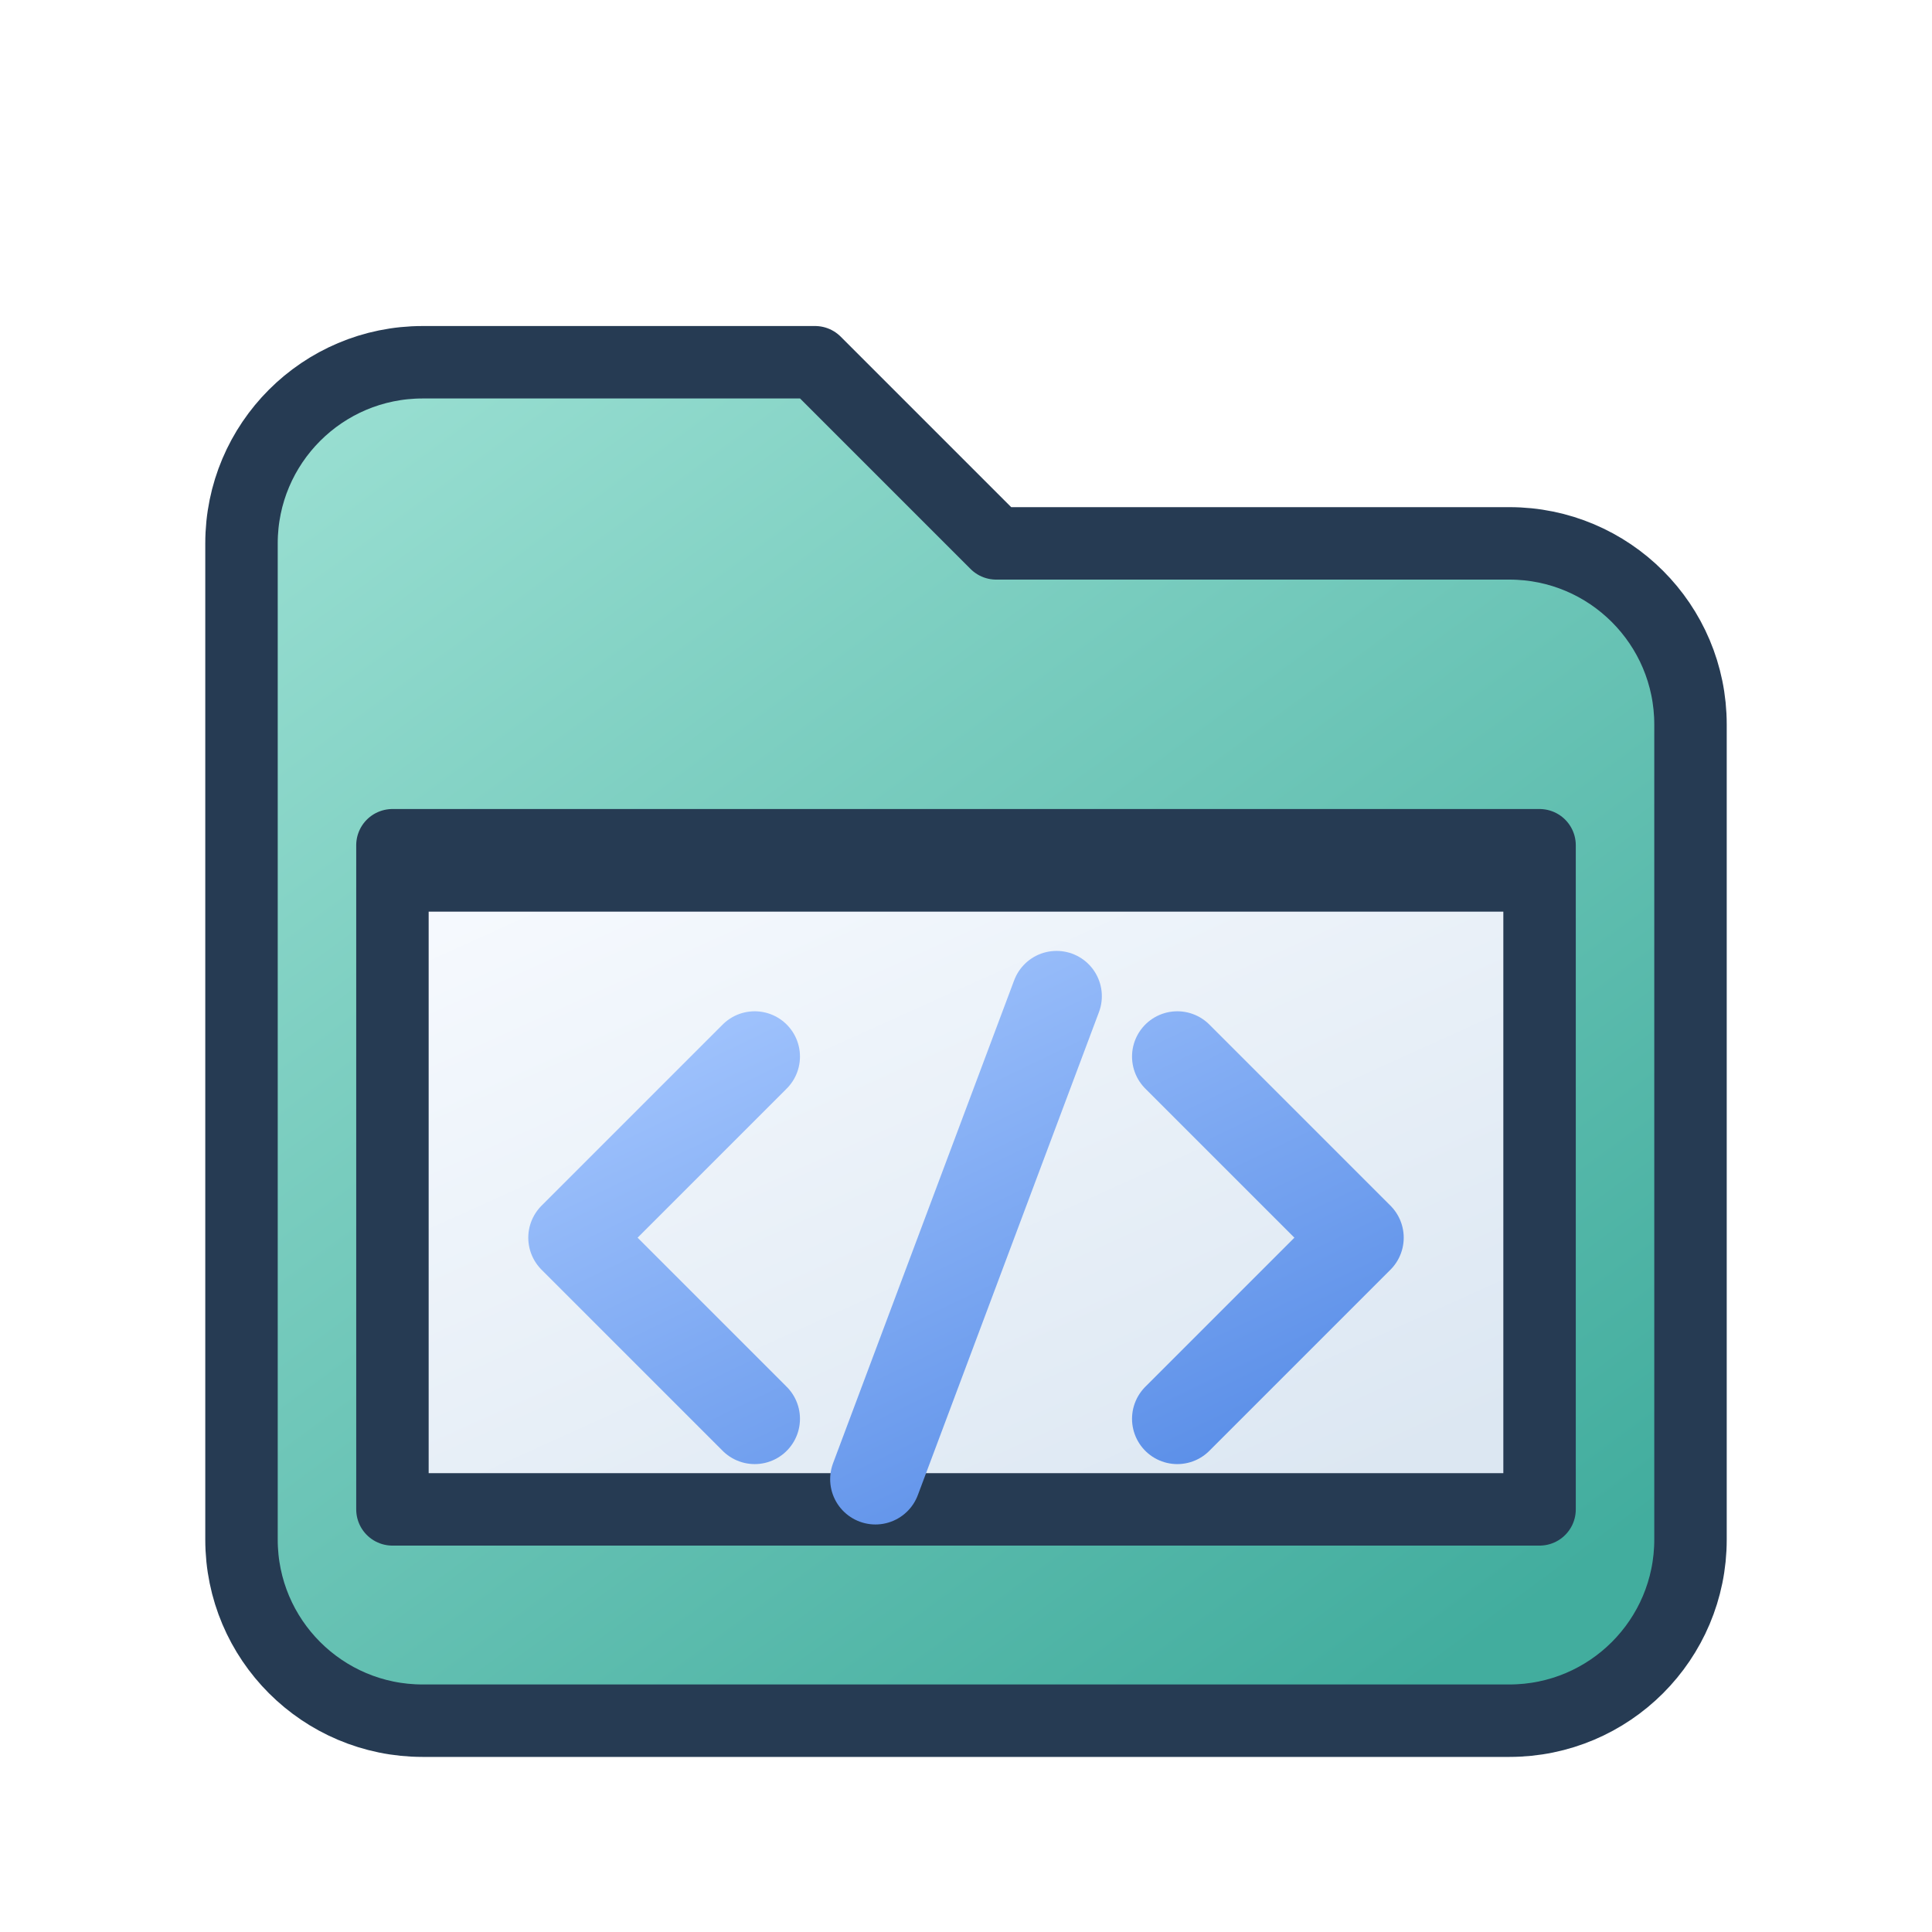
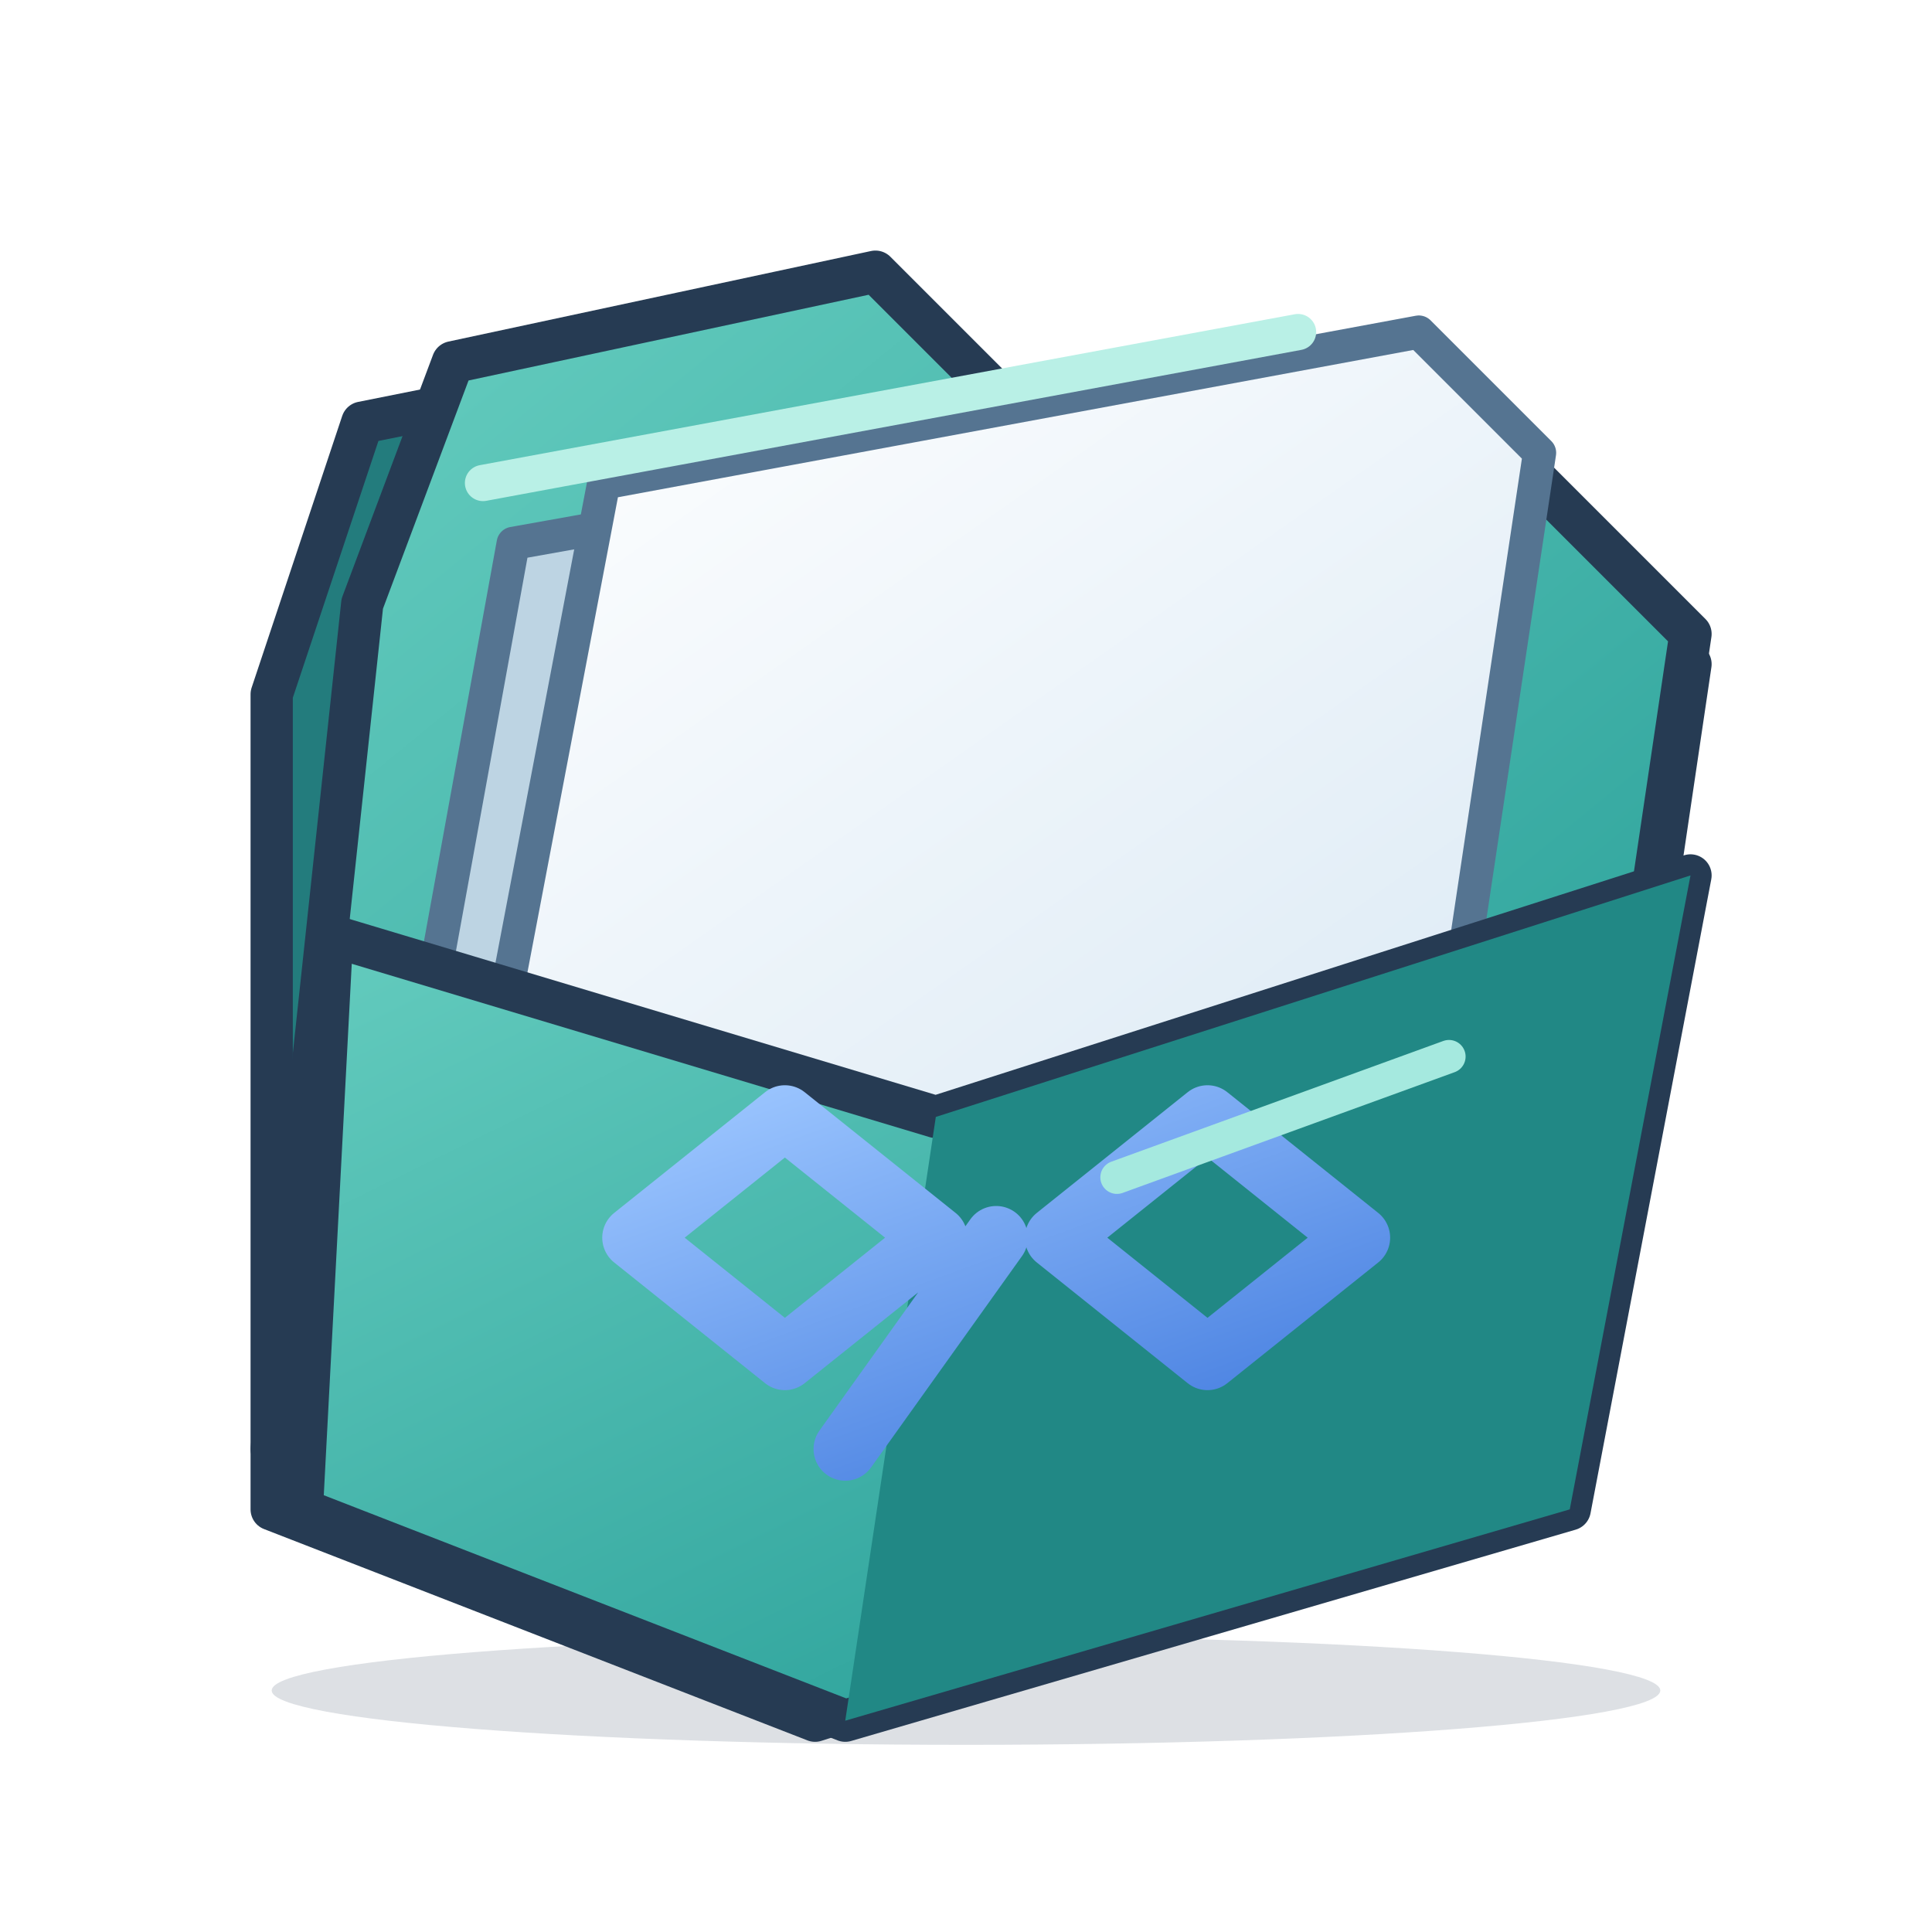
<svg xmlns="http://www.w3.org/2000/svg" viewBox="0 0 64 64">
  <defs>
-     <linearGradient id="teal" x1="0" y1="0" x2=".78" y2="1">
-       <stop stop-color="#9de1d4" />
-       <stop offset="1" stop-color="#42ad9e" />
+     <linearGradient id="folder" x1="0" y1="0" x2=".82" y2="1">
+       <stop stop-color="#67cec0" />
+       <stop offset="1" stop-color="#259c96" />
    </linearGradient>
-     <linearGradient id="paper" x1="0" y1="0" x2=".78" y2="1">
-       <stop stop-color="#f8fbff" />
-       <stop offset="1" stop-color="#dce7f2" />
+     <linearGradient id="paper" x1="0" y1="0" x2=".82" y2="1">
+       <stop stop-color="#fff" />
+       <stop offset="1" stop-color="#dceaf5" />
    </linearGradient>
-     <linearGradient id="blue" x1="0" y1="0" x2=".78" y2="1">
-       <stop stop-color="#a8c9ff" />
-       <stop offset="1" stop-color="#5b8fe8" />
+     <linearGradient id="code" x1="0" y1="0" x2=".8" y2="1">
+       <stop stop-color="#9cc6ff" />
+       <stop offset="1" stop-color="#477fe0" />
    </linearGradient>
  </defs>
-   <g transform="translate(0 -2)" stroke="#263b53" stroke-width="2.4" stroke-linecap="round" stroke-linejoin="round">
-     <path d="M8 20a6 6 0 0 1 6-6h13l6 6h17a6 6 0 0 1 6 6v27a6 6 0 0 1-6 6H14a6 6 0 0 1-6-6Z" fill="url(#teal)" />
-     <path d="M13 30h38v22H13Z" fill="url(#paper)" />
-     <path d="m25 37-6 6 6 6M39 37l6 6-6 6M35 35l-6 16" fill="none" stroke="url(#blue)" stroke-width="3" />
-     <path class="detail" d="M14 31h36" fill="none" />
+   <g stroke="#263b53" stroke-linejoin="round" stroke-linecap="round">
+     <ellipse cx="32" cy="56" rx="23" ry="1.8" fill="#263b53" opacity=".16" stroke="none" />
+     <path d="m9 23 3-9 15-3 6 6h17l6 5-4 27-25 8-18-7Z" fill="#237c7d" stroke="#263b53" stroke-width="1.4" />
+     <path d="m12 20 3-8 14-3 7 7h15l5 5-4 27-25 7-18-7Z" fill="url(#folder)" stroke="#263b53" stroke-width="1.4" />
+     <path d="m17 18 28-5 5 4-3 21-29 6-5-4Z" fill="#bdd4e3" stroke="#557491" stroke-width="1.1" />
+     <path d="m20 16 27-5 4 4-3 20-28 6-4-4Z" fill="url(#paper)" stroke="#557491" stroke-width="1.1" />
+     <path d="m11 31 20 6 25-8-4 21-24 7-18-7Z" fill="url(#folder)" stroke="#263b53" stroke-width="1.4" />
+     <path d="m31 37 25-8-4 21-24 7Z" fill="#218885" stroke="none" />
+     <path d="m21 41 5-4 5 4-5 4Zm14 0 5-4 5 4-5 4Zm-7 7 5-7" fill="none" stroke="url(#code)" stroke-width="2.1" />
+     <path class="detail" d="m16 16 27-5" fill="none" stroke="#b9f0e6" stroke-width="1.2" />
+     <path class="detail" d="m37 39 11-4" fill="none" stroke="#a5e9df" stroke-width="1.1" />
  </g>
</svg>
